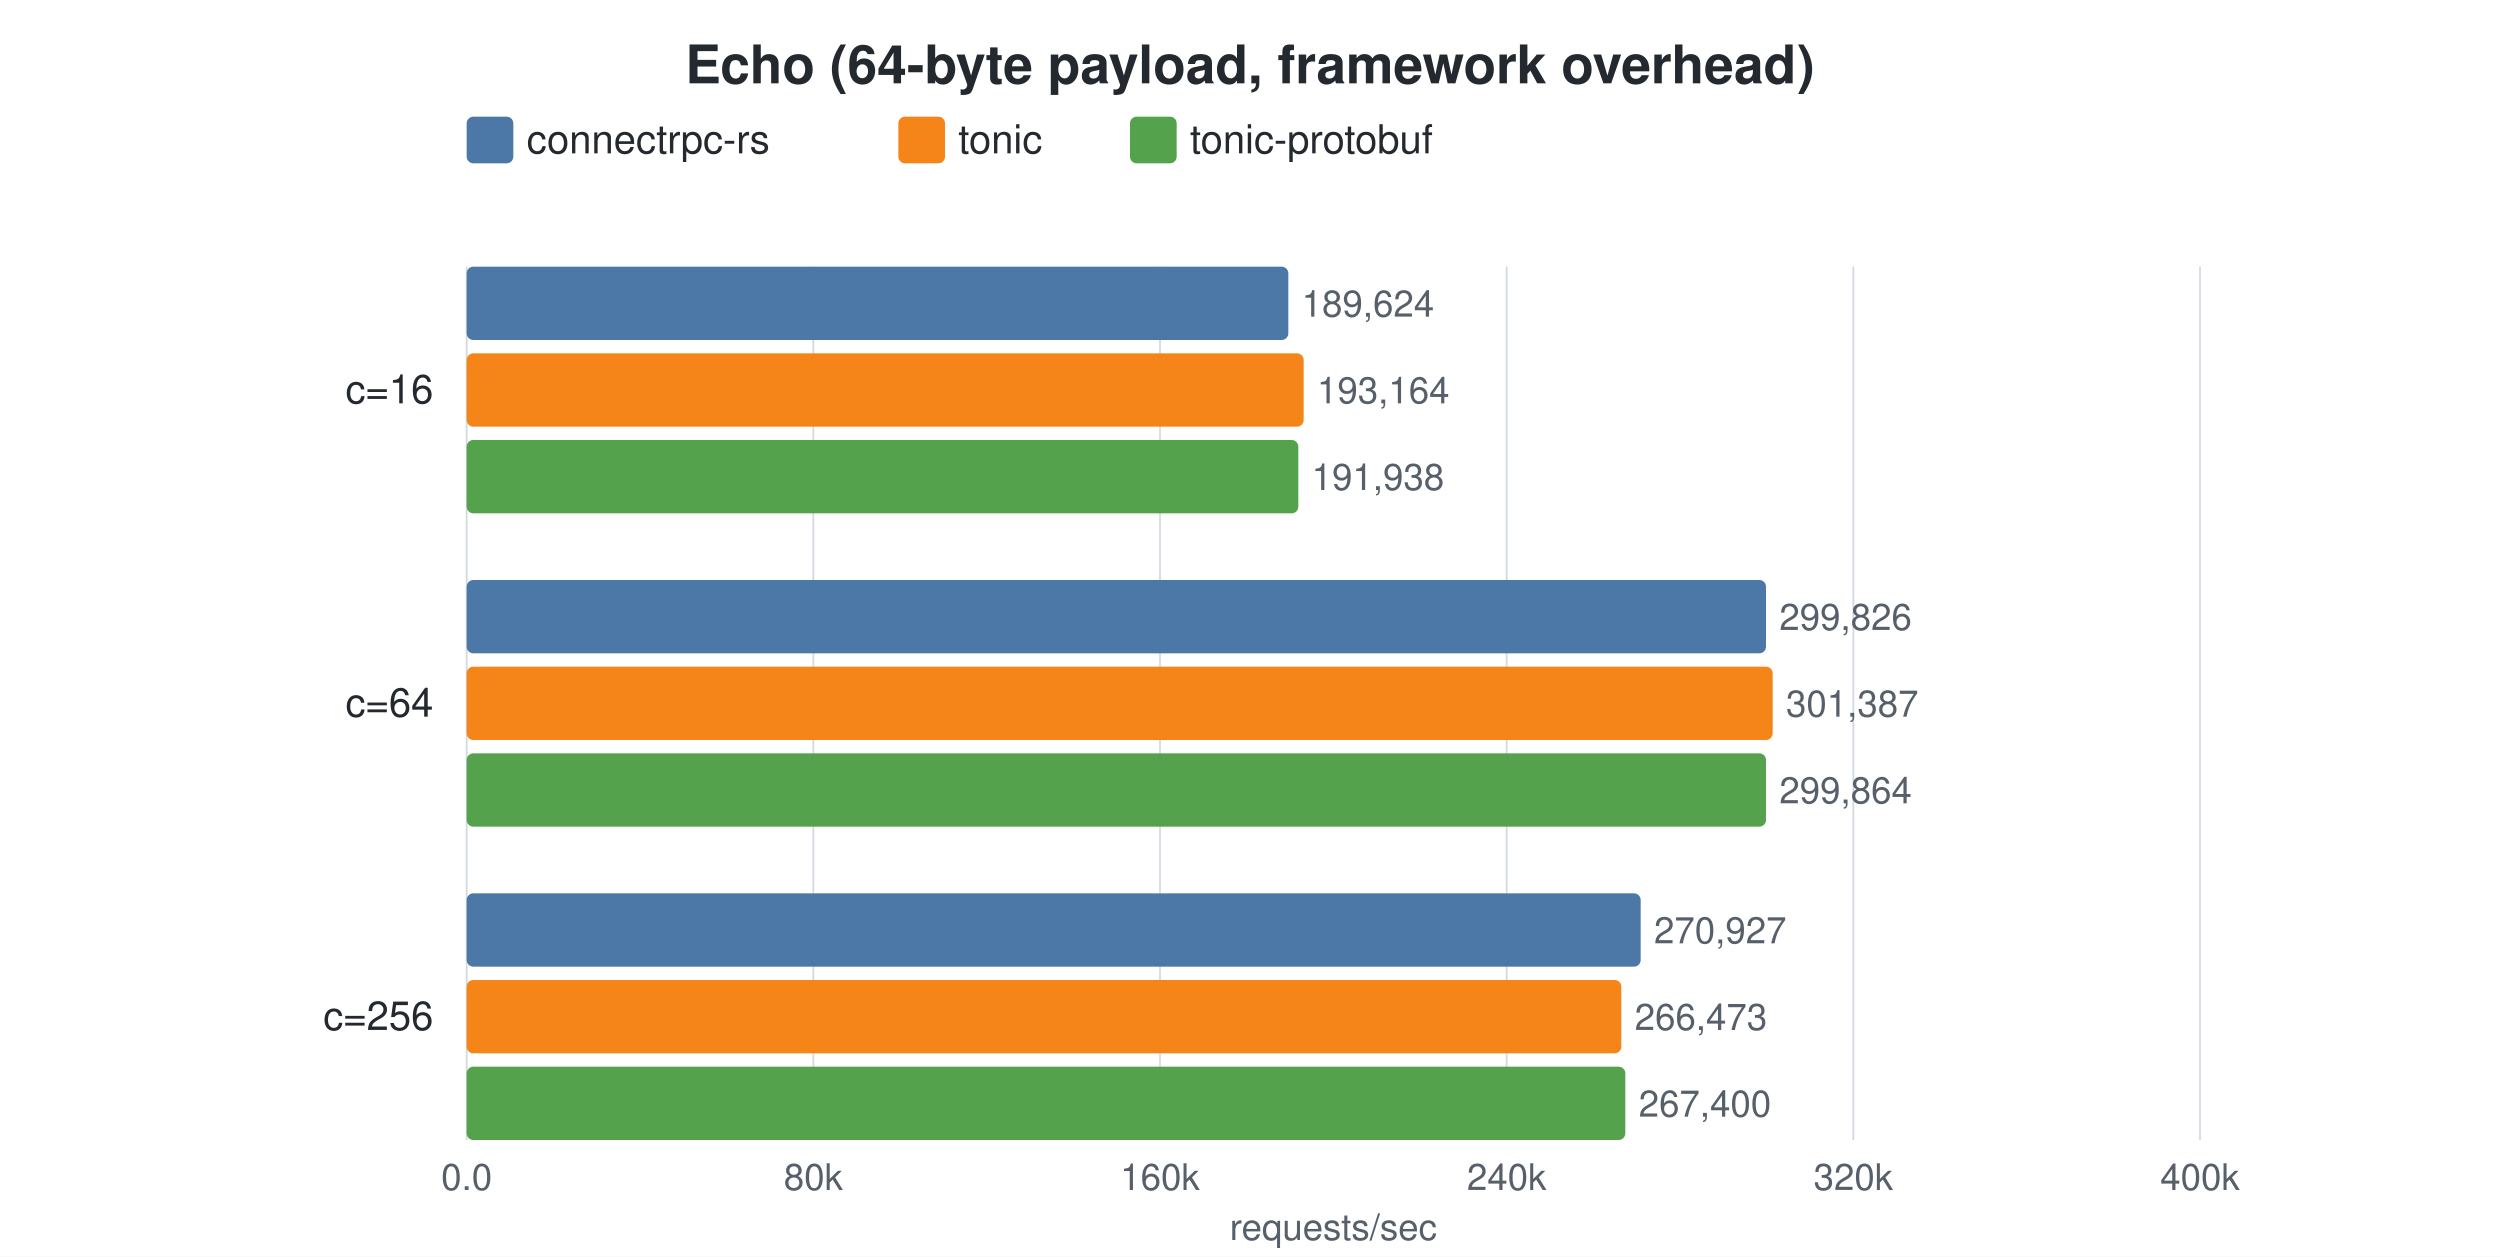
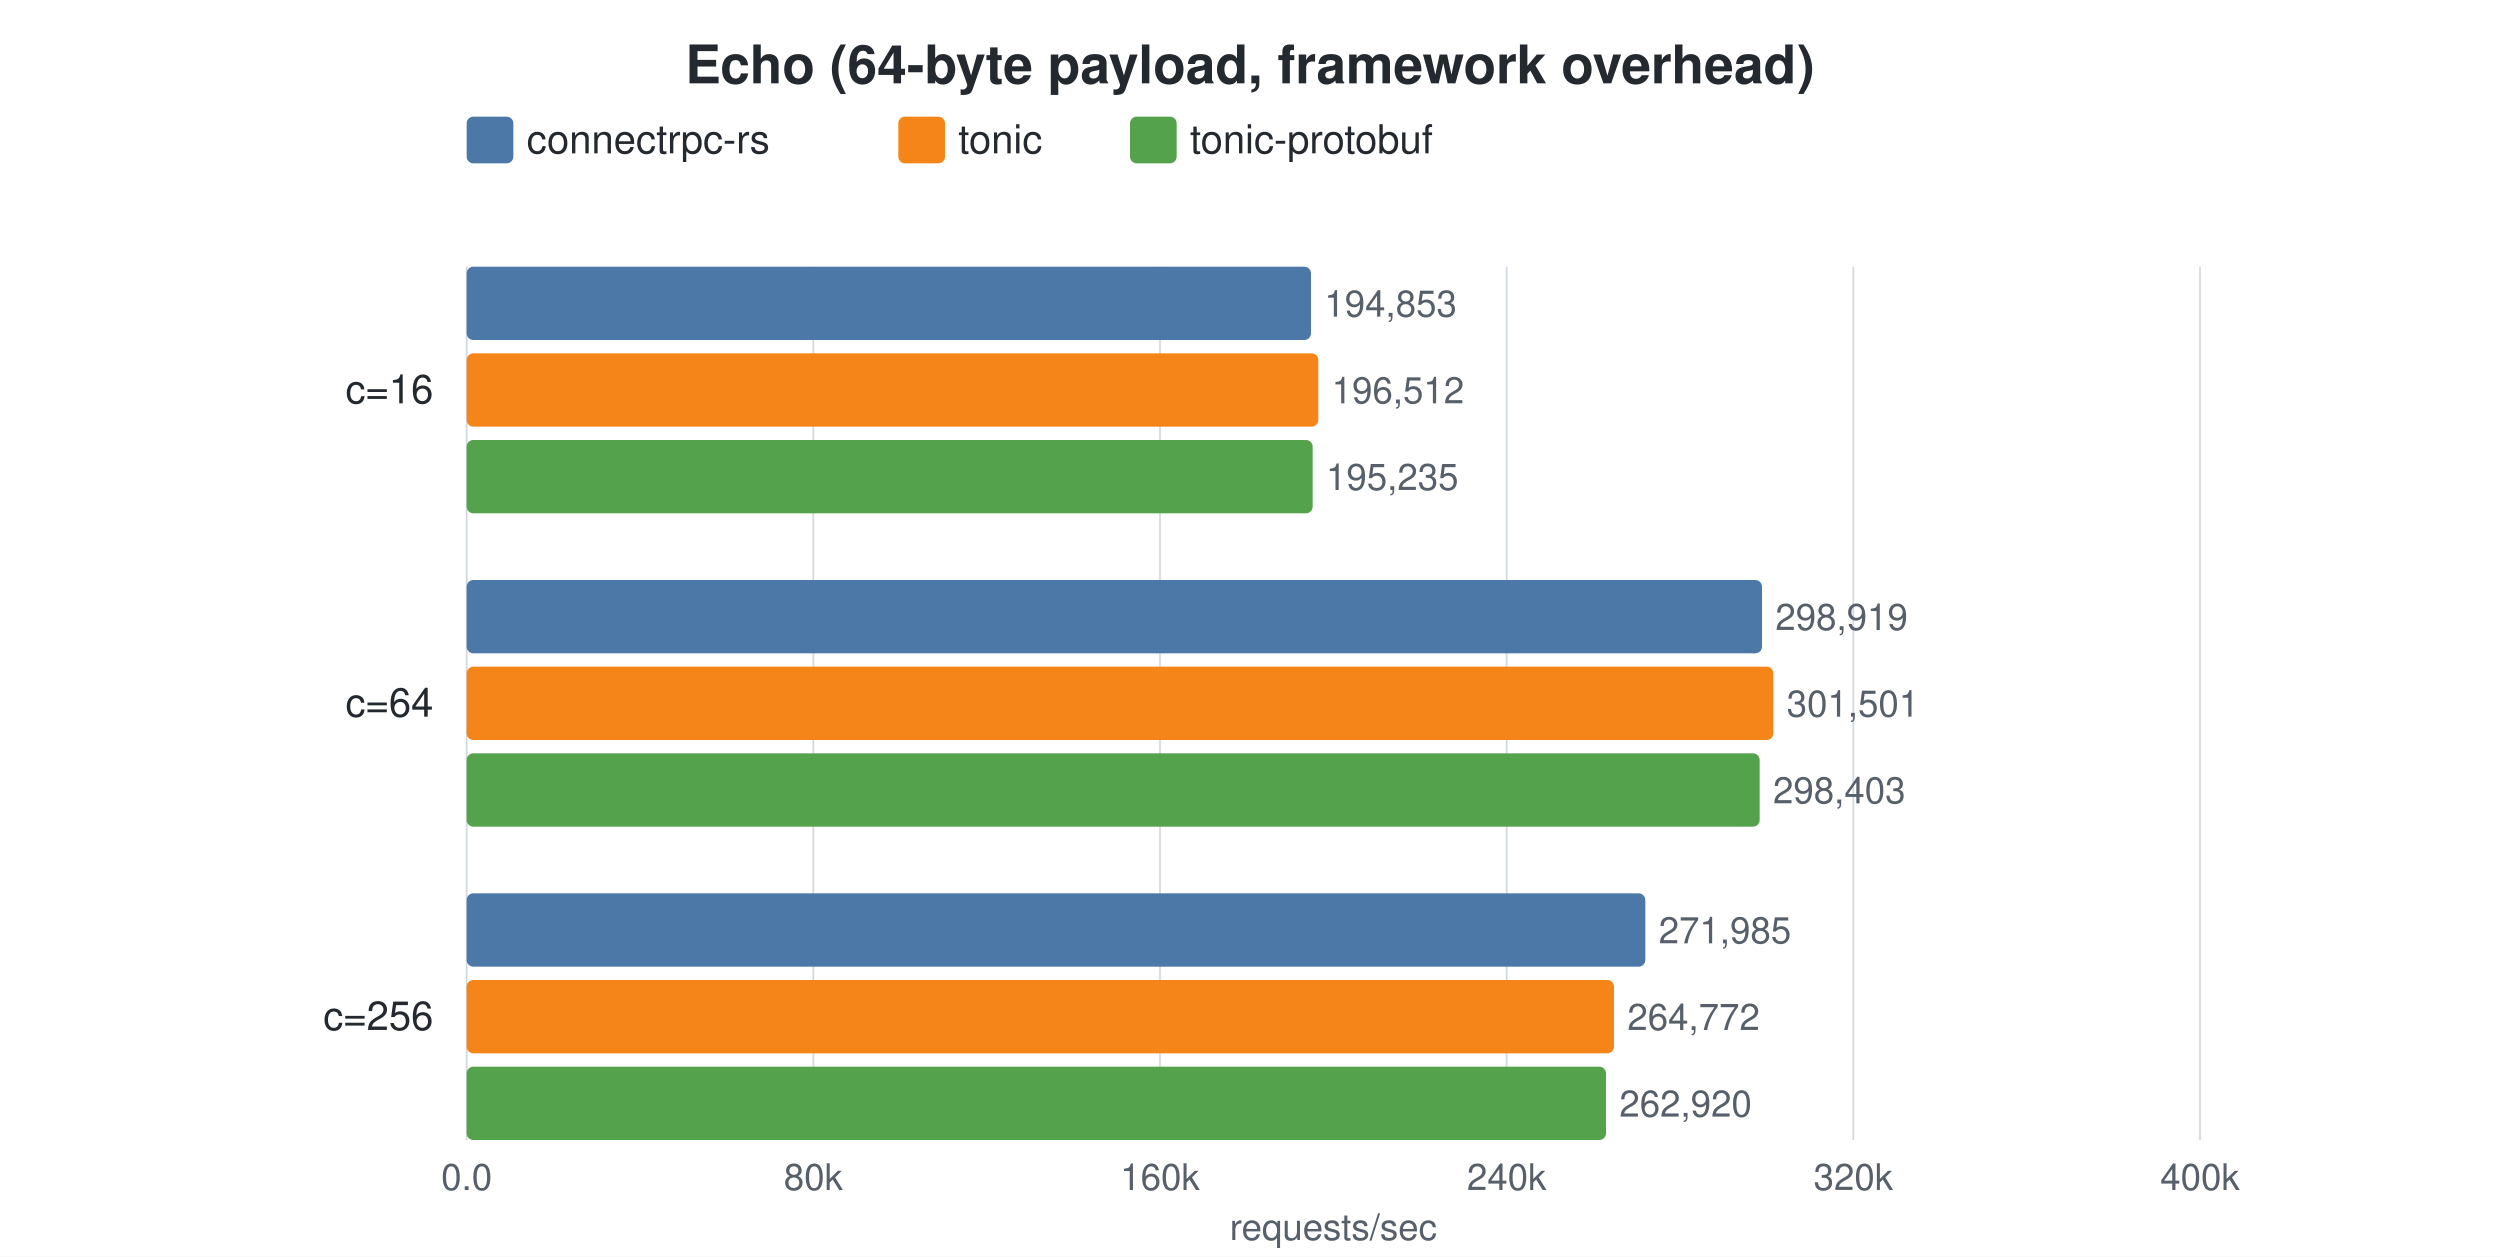
<svg xmlns="http://www.w3.org/2000/svg" width="750" height="377" viewBox="0 0 750 377">
  <style>
    text { font-family: -apple-system, BlinkMacSystemFont, "Segoe UI", Helvetica, Arial, sans-serif; }
    .title { font-size: 16px; font-weight: 600; fill: #24292f; }
    .label { font-size: 12px; fill: #24292f; }
    .value { font-size: 11px; fill: #57606a; }
    .axis-label { font-size: 11px; fill: #57606a; }
    .legend-text { font-size: 12px; fill: #24292f; }
    .grid { stroke: #d0d7de; stroke-width: 0.5; }
  </style>
  <rect width="100%" height="100%" fill="white" />
  <text x="375.0" y="25" text-anchor="middle" class="title">Echo (64-byte payload, framework overhead)</text>
  <rect x="140" y="35" width="14" height="14" rx="2" fill="#4C78A8" />
  <text x="158" y="46" class="legend-text">connectrpc-rs</text>
  <rect x="269.5" y="35" width="14" height="14" rx="2" fill="#F58518" />
  <text x="287.5" y="46" class="legend-text">tonic</text>
  <rect x="339.0" y="35" width="14" height="14" rx="2" fill="#54A24B" />
  <text x="357.0" y="46" class="legend-text">tonic-protobuf</text>
  <line x1="140.0" y1="80" x2="140.0" y2="342" class="grid" />
  <text x="140.0" y="357" text-anchor="middle" class="axis-label">0.0</text>
  <line x1="244.0" y1="80" x2="244.0" y2="342" class="grid" />
  <text x="244.0" y="357" text-anchor="middle" class="axis-label">80k</text>
  <line x1="348.0" y1="80" x2="348.0" y2="342" class="grid" />
  <text x="348.0" y="357" text-anchor="middle" class="axis-label">160k</text>
  <line x1="452.0" y1="80" x2="452.0" y2="342" class="grid" />
  <text x="452.0" y="357" text-anchor="middle" class="axis-label">240k</text>
  <line x1="556.0" y1="80" x2="556.0" y2="342" class="grid" />
  <text x="556.0" y="357" text-anchor="middle" class="axis-label">320k</text>
  <line x1="660.0" y1="80" x2="660.0" y2="342" class="grid" />
  <text x="660.0" y="357" text-anchor="middle" class="axis-label">400k</text>
  <text x="400.0" y="372" text-anchor="middle" class="axis-label">requests/sec</text>
  <text x="130" y="121.0" text-anchor="end" class="label">c=16</text>
-   <rect x="140" y="80.0" width="246.5" height="22" rx="2" fill="#4C78A8" />
-   <text x="390.5" y="95.0" class="value">189,624</text>
-   <rect x="140" y="106.0" width="251.1" height="22" rx="2" fill="#F58518" />
-   <text x="395.1" y="121.0" class="value">193,164</text>
-   <rect x="140" y="132.0" width="249.5" height="22" rx="2" fill="#54A24B" />
-   <text x="393.5" y="147.0" class="value">191,938</text>
+   <rect x="140" y="80.0" width="253.3" height="22" rx="2" fill="#4C78A8" />
+   <text x="397.3" y="95.0" class="value">194,853</text>
+   <rect x="140" y="106.0" width="255.5" height="22" rx="2" fill="#F58518" />
+   <text x="399.5" y="121.0" class="value">196,512</text>
+   <rect x="140" y="132.0" width="253.8" height="22" rx="2" fill="#54A24B" />
+   <text x="397.8" y="147.0" class="value">195,235</text>
  <text x="130" y="215.0" text-anchor="end" class="label">c=64</text>
-   <rect x="140" y="174.0" width="389.8" height="22" rx="2" fill="#4C78A8" />
-   <text x="533.8" y="189.0" class="value">299,826</text>
-   <rect x="140" y="200.0" width="391.8" height="22" rx="2" fill="#F58518" />
-   <text x="535.8" y="215.0" class="value">301,387</text>
-   <rect x="140" y="226.0" width="389.8" height="22" rx="2" fill="#54A24B" />
-   <text x="533.8" y="241.0" class="value">299,864</text>
+   <rect x="140" y="174.0" width="388.6" height="22" rx="2" fill="#4C78A8" />
+   <text x="532.6" y="189.0" class="value">298,919</text>
+   <rect x="140" y="200.0" width="392.0" height="22" rx="2" fill="#F58518" />
+   <text x="536.0" y="215.0" class="value">301,501</text>
+   <rect x="140" y="226.0" width="387.9" height="22" rx="2" fill="#54A24B" />
+   <text x="531.9" y="241.0" class="value">298,403</text>
  <text x="130" y="309.0" text-anchor="end" class="label">c=256</text>
-   <rect x="140" y="268.0" width="352.2" height="22" rx="2" fill="#4C78A8" />
-   <text x="496.2" y="283.0" class="value">270,927</text>
-   <rect x="140" y="294.0" width="346.4" height="22" rx="2" fill="#F58518" />
-   <text x="490.4" y="309.0" class="value">266,473</text>
-   <rect x="140" y="320.0" width="347.6" height="22" rx="2" fill="#54A24B" />
-   <text x="491.6" y="335.0" class="value">267,400</text>
+   <rect x="140" y="268.0" width="353.6" height="22" rx="2" fill="#4C78A8" />
+   <text x="497.6" y="283.0" class="value">271,985</text>
+   <rect x="140" y="294.0" width="344.2" height="22" rx="2" fill="#F58518" />
+   <text x="488.2" y="309.0" class="value">264,772</text>
+   <rect x="140" y="320.0" width="341.8" height="22" rx="2" fill="#54A24B" />
+   <text x="485.8" y="335.0" class="value">262,920</text>
</svg>
